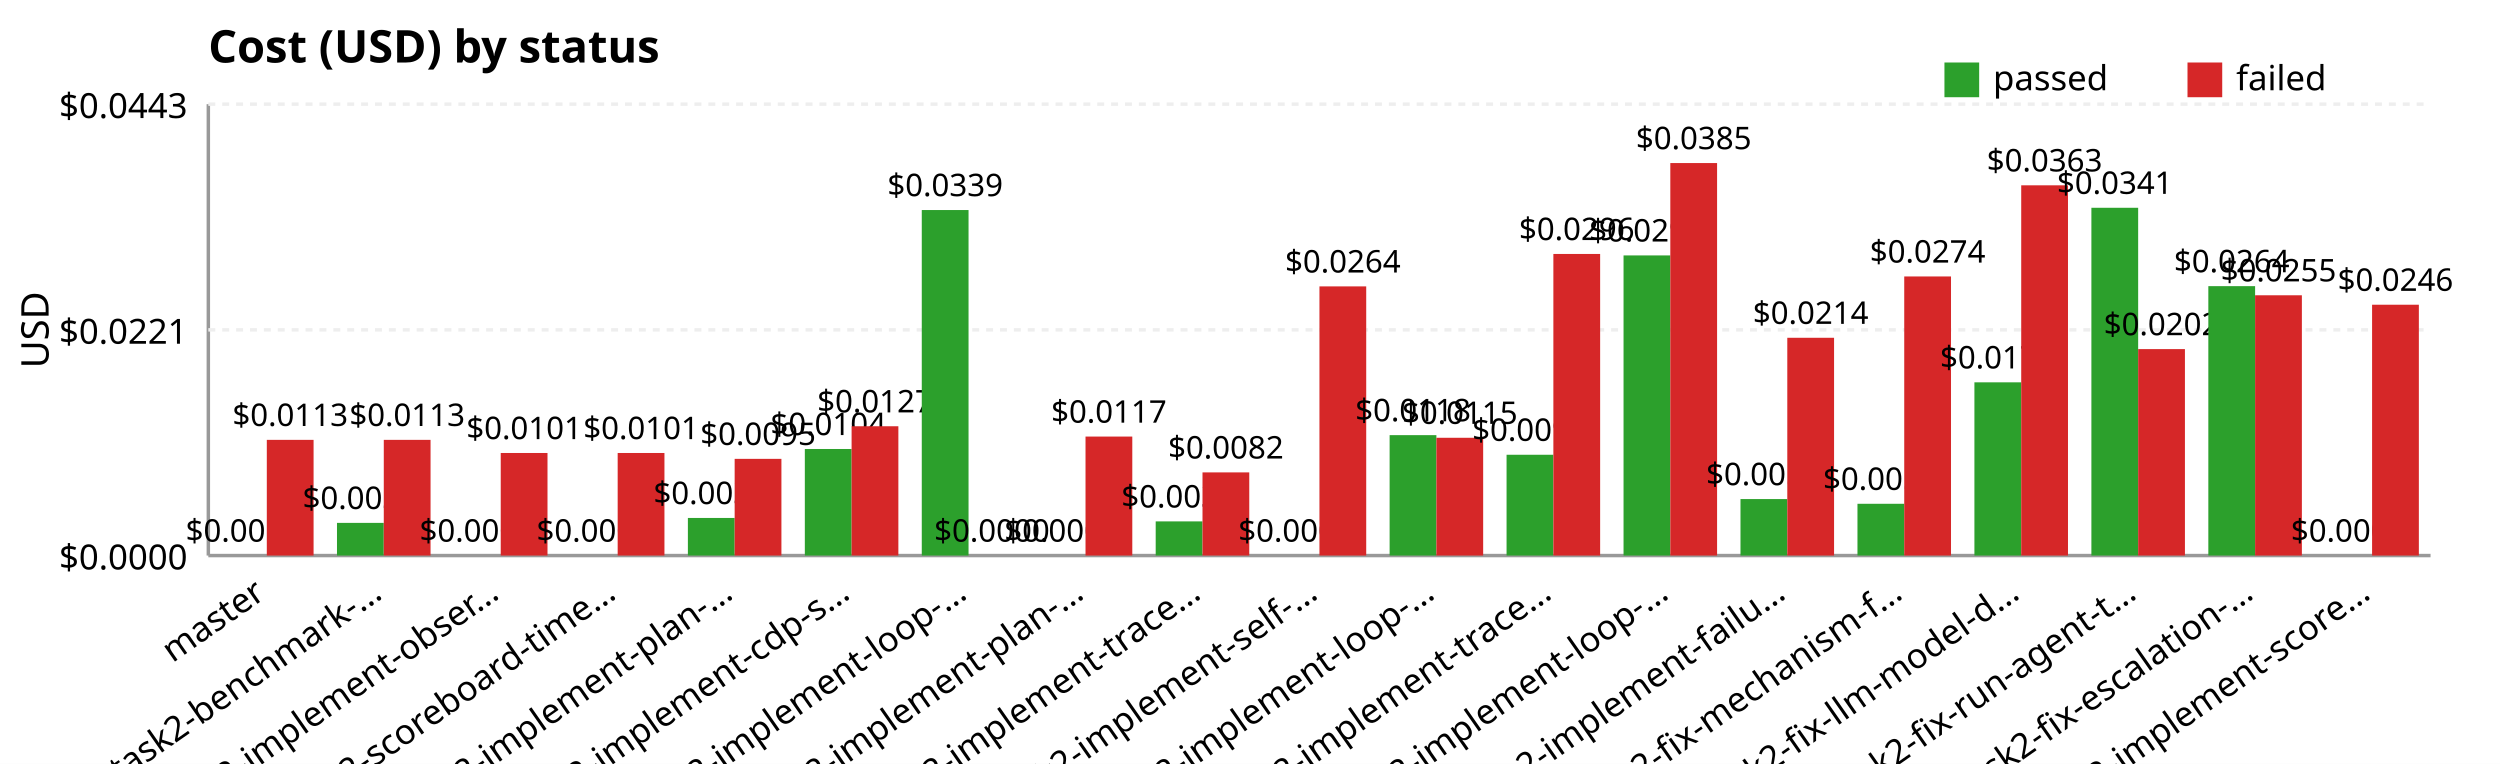
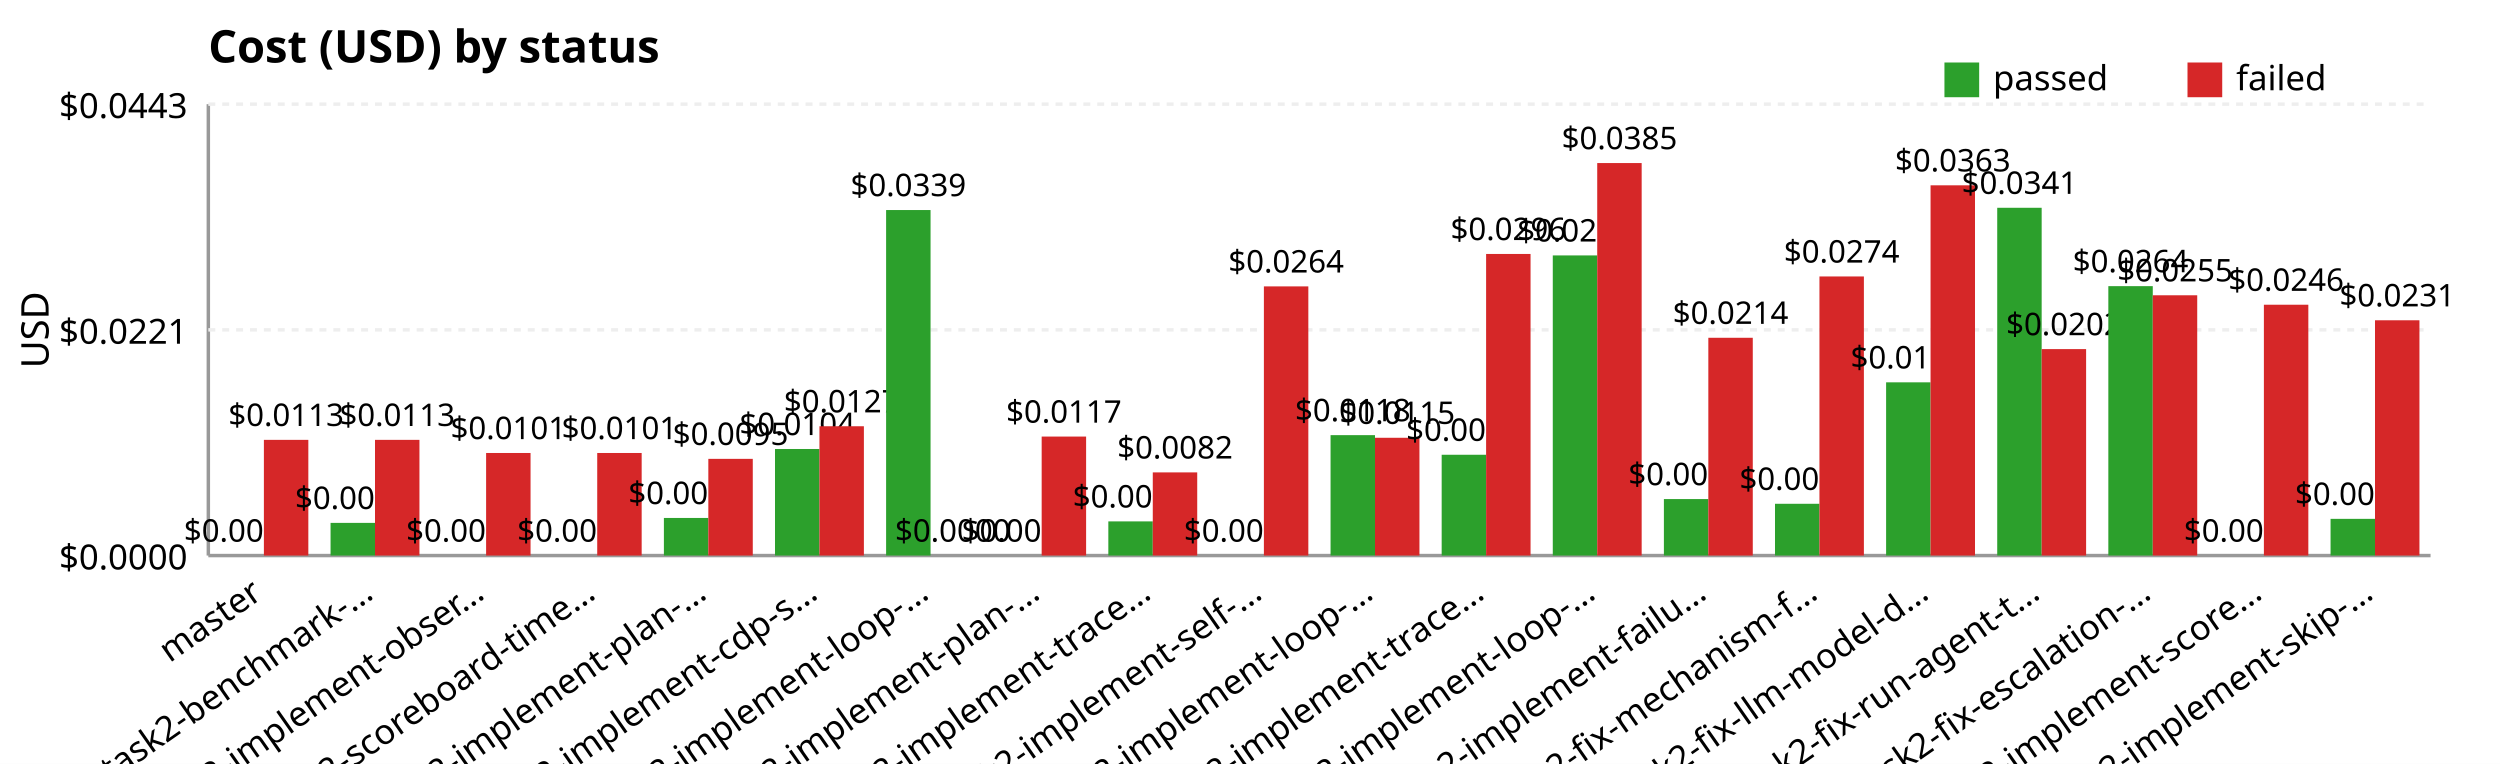
<svg xmlns="http://www.w3.org/2000/svg" viewBox="0 0 720 220" width="720" height="220" font-family="sans-serif">
  <rect width="100%" height="100%" fill="#fff" />
  <text x="60" y="18" font-size="13" font-weight="600">Cost (USD) by status</text>
  <line x1="60" y1="30" x2="60" y2="160" stroke="#999" />
  <line x1="60" y1="160" x2="700" y2="160" stroke="#999" />
  <text x="54" y="164.0" font-size="10" text-anchor="end" fill="#000">$0.0000</text>
  <text x="54" y="99.0" font-size="10" text-anchor="end" fill="#000">$0.0221</text>
  <line x1="60" y1="95.0" x2="700" y2="95.0" stroke="#eee" stroke-dasharray="2,2" />
  <text x="54" y="34.0" font-size="10" text-anchor="end" fill="#000">$0.0443</text>
  <line x1="60" y1="30.0" x2="700" y2="30.0" stroke="#eee" stroke-dasharray="2,2" />
  <text x="14" y="95.0" font-size="11" fill="#000" transform="rotate(-90 14 95.0)" text-anchor="middle">USD</text>
-   <rect x="63.37" y="160.00" width="13.47" height="0.00" fill="#2ca02c" />
-   <text x="70.11" y="156.00" font-size="9" text-anchor="middle" fill="#000">$0.0000</text>
-   <rect x="76.84" y="126.68" width="13.47" height="33.32" fill="#d62728" />
-   <text x="83.58" y="122.68" font-size="9" text-anchor="middle" fill="#000">$0.0113</text>
-   <text x="76.84" y="172" font-size="10" fill="#000" text-anchor="end" transform="rotate(-35 76.84 172)">master</text>
-   <rect x="97.05" y="150.59" width="13.47" height="9.41" fill="#2ca02c" />
-   <text x="103.79" y="146.59" font-size="9" text-anchor="middle" fill="#000">$0.0032</text>
-   <rect x="110.53" y="126.68" width="13.47" height="33.32" fill="#d62728" />
-   <text x="117.26" y="122.68" font-size="9" text-anchor="middle" fill="#000">$0.0113</text>
-   <text x="110.53" y="172" font-size="10" fill="#000" text-anchor="end" transform="rotate(-35 110.53 172)">feat-task2-benchmark-…</text>
-   <rect x="130.74" y="160.00" width="13.47" height="0.00" fill="#2ca02c" />
-   <text x="137.47" y="156.00" font-size="9" text-anchor="middle" fill="#000">$0.0000</text>
-   <rect x="144.21" y="130.46" width="13.47" height="29.54" fill="#d62728" />
-   <text x="150.95" y="126.46" font-size="9" text-anchor="middle" fill="#000">$0.0101</text>
-   <text x="144.21" y="172" font-size="10" fill="#000" text-anchor="end" transform="rotate(-35 144.21 172)">task2-implement-obser…</text>
-   <rect x="164.42" y="160.00" width="13.47" height="0.00" fill="#2ca02c" />
-   <text x="171.16" y="156.00" font-size="9" text-anchor="middle" fill="#000">$0.0000</text>
-   <rect x="177.89" y="130.46" width="13.47" height="29.54" fill="#d62728" />
-   <text x="184.63" y="126.46" font-size="9" text-anchor="middle" fill="#000">$0.0101</text>
-   <text x="177.89" y="172" font-size="10" fill="#000" text-anchor="end" transform="rotate(-35 177.89 172)">task2-scoreboard-time…</text>
-   <rect x="198.11" y="149.17" width="13.47" height="10.83" fill="#2ca02c" />
-   <text x="204.84" y="145.17" font-size="9" text-anchor="middle" fill="#000">$0.0037</text>
-   <rect x="211.58" y="132.15" width="13.47" height="27.85" fill="#d62728" />
-   <text x="218.32" y="128.15" font-size="9" text-anchor="middle" fill="#000">$0.0095</text>
-   <text x="211.58" y="172" font-size="10" fill="#000" text-anchor="end" transform="rotate(-35 211.58 172)">task2-implement-plan-…</text>
-   <rect x="231.79" y="129.31" width="13.47" height="30.69" fill="#2ca02c" />
-   <text x="238.53" y="125.31" font-size="9" text-anchor="middle" fill="#000">$0.0104</text>
-   <rect x="245.26" y="122.76" width="13.47" height="37.24" fill="#d62728" />
-   <text x="252.00" y="118.76" font-size="9" text-anchor="middle" fill="#000">$0.0127</text>
-   <text x="245.26" y="172" font-size="10" fill="#000" text-anchor="end" transform="rotate(-35 245.26 172)">task2-implement-cdp-s…</text>
-   <rect x="265.47" y="60.49" width="13.47" height="99.51" fill="#2ca02c" />
-   <text x="272.21" y="56.49" font-size="9" text-anchor="middle" fill="#000">$0.0339</text>
-   <rect x="278.95" y="160.00" width="13.47" height="0.00" fill="#d62728" />
-   <text x="285.68" y="156.00" font-size="9" text-anchor="middle" fill="#000">$0.0000</text>
-   <text x="278.95" y="172" font-size="10" fill="#000" text-anchor="end" transform="rotate(-35 278.95 172)">task2-implement-loop-…</text>
-   <rect x="299.16" y="160.00" width="13.47" height="0.00" fill="#2ca02c" />
-   <text x="305.89" y="156.00" font-size="9" text-anchor="middle" fill="#000">$0.0000</text>
-   <rect x="312.63" y="125.73" width="13.47" height="34.27" fill="#d62728" />
-   <text x="319.37" y="121.73" font-size="9" text-anchor="middle" fill="#000">$0.0117</text>
-   <text x="312.63" y="172" font-size="10" fill="#000" text-anchor="end" transform="rotate(-35 312.63 172)">task2-implement-plan-…</text>
-   <rect x="332.84" y="150.16" width="13.47" height="9.84" fill="#2ca02c" />
-   <text x="339.58" y="146.16" font-size="9" text-anchor="middle" fill="#000">$0.0033</text>
-   <rect x="346.32" y="136.05" width="13.47" height="23.95" fill="#d62728" />
-   <text x="353.05" y="132.05" font-size="9" text-anchor="middle" fill="#000">$0.0082</text>
-   <text x="346.32" y="172" font-size="10" fill="#000" text-anchor="end" transform="rotate(-35 346.32 172)">task2-implement-trace…</text>
-   <rect x="366.53" y="160.00" width="13.47" height="0.00" fill="#2ca02c" />
-   <text x="373.26" y="156.00" font-size="9" text-anchor="middle" fill="#000">$0.0000</text>
-   <rect x="380.00" y="82.48" width="13.47" height="77.52" fill="#d62728" />
-   <text x="386.74" y="78.48" font-size="9" text-anchor="middle" fill="#000">$0.0264</text>
-   <text x="380.00" y="172" font-size="10" fill="#000" text-anchor="end" transform="rotate(-35 380.00 172)">task2-implement-self-…</text>
-   <rect x="400.21" y="125.32" width="13.47" height="34.68" fill="#2ca02c" />
-   <text x="406.95" y="121.32" font-size="9" text-anchor="middle" fill="#000">$0.0118</text>
-   <rect x="413.68" y="126.08" width="13.47" height="33.92" fill="#d62728" />
-   <text x="420.42" y="122.08" font-size="9" text-anchor="middle" fill="#000">$0.0115</text>
-   <text x="413.68" y="172" font-size="10" fill="#000" text-anchor="end" transform="rotate(-35 413.68 172)">task2-implement-loop-…</text>
-   <rect x="433.89" y="130.97" width="13.47" height="29.03" fill="#2ca02c" />
-   <text x="440.63" y="126.97" font-size="9" text-anchor="middle" fill="#000">$0.0099</text>
-   <rect x="447.37" y="73.14" width="13.47" height="86.86" fill="#d62728" />
-   <text x="454.11" y="69.14" font-size="9" text-anchor="middle" fill="#000">$0.0296</text>
-   <text x="447.37" y="172" font-size="10" fill="#000" text-anchor="end" transform="rotate(-35 447.37 172)">task2-implement-trace…</text>
-   <rect x="467.58" y="73.56" width="13.47" height="86.44" fill="#2ca02c" />
-   <text x="474.32" y="69.56" font-size="9" text-anchor="middle" fill="#000">$0.0294</text>
-   <rect x="481.05" y="46.96" width="13.47" height="113.04" fill="#d62728" />
-   <text x="487.79" y="42.96" font-size="9" text-anchor="middle" fill="#000">$0.0385</text>
-   <text x="481.05" y="172" font-size="10" fill="#000" text-anchor="end" transform="rotate(-35 481.05 172)">task2-implement-loop-…</text>
-   <rect x="501.26" y="143.73" width="13.47" height="16.27" fill="#2ca02c" />
-   <text x="508.00" y="139.73" font-size="9" text-anchor="middle" fill="#000">$0.0055</text>
-   <rect x="514.74" y="97.28" width="13.47" height="62.72" fill="#d62728" />
-   <text x="521.47" y="93.28" font-size="9" text-anchor="middle" fill="#000">$0.0214</text>
-   <text x="514.74" y="172" font-size="10" fill="#000" text-anchor="end" transform="rotate(-35 514.74 172)">task2-implement-failu…</text>
-   <rect x="534.95" y="145.09" width="13.47" height="14.91" fill="#2ca02c" />
-   <text x="541.68" y="141.09" font-size="9" text-anchor="middle" fill="#000">$0.0051</text>
-   <rect x="548.42" y="79.62" width="13.47" height="80.38" fill="#d62728" />
-   <text x="555.16" y="75.62" font-size="9" text-anchor="middle" fill="#000">$0.0274</text>
-   <text x="548.42" y="172" font-size="10" fill="#000" text-anchor="end" transform="rotate(-35 548.42 172)">task2-fix-mechanism-f…</text>
-   <rect x="568.63" y="110.11" width="13.47" height="49.89" fill="#2ca02c" />
-   <text x="575.37" y="106.11" font-size="9" text-anchor="middle" fill="#000">$0.0170</text>
-   <rect x="582.11" y="53.37" width="13.47" height="106.63" fill="#d62728" />
-   <text x="588.84" y="49.37" font-size="9" text-anchor="middle" fill="#000">$0.0363</text>
-   <text x="582.11" y="172" font-size="10" fill="#000" text-anchor="end" transform="rotate(-35 582.11 172)">task2-fix-llm-model-d…</text>
-   <rect x="602.32" y="59.84" width="13.47" height="100.16" fill="#2ca02c" />
-   <text x="609.05" y="55.84" font-size="9" text-anchor="middle" fill="#000">$0.0341</text>
-   <rect x="615.79" y="100.54" width="13.47" height="59.46" fill="#d62728" />
-   <text x="622.53" y="96.54" font-size="9" text-anchor="middle" fill="#000">$0.0202</text>
-   <text x="615.79" y="172" font-size="10" fill="#000" text-anchor="end" transform="rotate(-35 615.79 172)">task2-fix-run-agent-t…</text>
-   <rect x="636.00" y="82.41" width="13.47" height="77.59" fill="#2ca02c" />
-   <text x="642.74" y="78.41" font-size="9" text-anchor="middle" fill="#000">$0.0264</text>
-   <rect x="649.47" y="85.04" width="13.47" height="74.96" fill="#d62728" />
-   <text x="656.21" y="81.04" font-size="9" text-anchor="middle" fill="#000">$0.0255</text>
-   <text x="649.47" y="172" font-size="10" fill="#000" text-anchor="end" transform="rotate(-35 649.47 172)">task2-fix-escalation-…</text>
-   <rect x="669.68" y="160.00" width="13.47" height="0.00" fill="#2ca02c" />
-   <text x="676.42" y="156.00" font-size="9" text-anchor="middle" fill="#000">$0.0000</text>
-   <rect x="683.16" y="87.76" width="13.47" height="72.24" fill="#d62728" />
-   <text x="689.89" y="83.76" font-size="9" text-anchor="middle" fill="#000">$0.0246</text>
-   <text x="683.16" y="172" font-size="10" fill="#000" text-anchor="end" transform="rotate(-35 683.16 172)">task2-implement-score…</text>
+   <rect x="63.20" y="160.00" width="12.80" height="0.00" fill="#2ca02c" />
+   <text x="69.60" y="156.00" font-size="9" text-anchor="middle" fill="#000">$0.0000</text>
+   <rect x="76.00" y="126.68" width="12.80" height="33.32" fill="#d62728" />
+   <text x="82.40" y="122.68" font-size="9" text-anchor="middle" fill="#000">$0.0113</text>
+   <text x="76.00" y="172" font-size="10" fill="#000" text-anchor="end" transform="rotate(-35 76.00 172)">master</text>
+   <rect x="95.20" y="150.59" width="12.80" height="9.41" fill="#2ca02c" />
+   <text x="101.60" y="146.59" font-size="9" text-anchor="middle" fill="#000">$0.0032</text>
+   <rect x="108.00" y="126.68" width="12.80" height="33.32" fill="#d62728" />
+   <text x="114.40" y="122.68" font-size="9" text-anchor="middle" fill="#000">$0.0113</text>
+   <text x="108.00" y="172" font-size="10" fill="#000" text-anchor="end" transform="rotate(-35 108.00 172)">feat-task2-benchmark-…</text>
+   <rect x="127.20" y="160.00" width="12.80" height="0.00" fill="#2ca02c" />
+   <text x="133.60" y="156.00" font-size="9" text-anchor="middle" fill="#000">$0.0000</text>
+   <rect x="140.00" y="130.46" width="12.80" height="29.54" fill="#d62728" />
+   <text x="146.40" y="126.46" font-size="9" text-anchor="middle" fill="#000">$0.0101</text>
+   <text x="140.00" y="172" font-size="10" fill="#000" text-anchor="end" transform="rotate(-35 140.00 172)">task2-implement-obser…</text>
+   <rect x="159.20" y="160.00" width="12.80" height="0.00" fill="#2ca02c" />
+   <text x="165.60" y="156.00" font-size="9" text-anchor="middle" fill="#000">$0.0000</text>
+   <rect x="172.00" y="130.46" width="12.80" height="29.54" fill="#d62728" />
+   <text x="178.40" y="126.46" font-size="9" text-anchor="middle" fill="#000">$0.0101</text>
+   <text x="172.00" y="172" font-size="10" fill="#000" text-anchor="end" transform="rotate(-35 172.00 172)">task2-scoreboard-time…</text>
+   <rect x="191.20" y="149.17" width="12.80" height="10.83" fill="#2ca02c" />
+   <text x="197.60" y="145.17" font-size="9" text-anchor="middle" fill="#000">$0.0037</text>
+   <rect x="204.00" y="132.15" width="12.80" height="27.85" fill="#d62728" />
+   <text x="210.40" y="128.15" font-size="9" text-anchor="middle" fill="#000">$0.0095</text>
+   <text x="204.00" y="172" font-size="10" fill="#000" text-anchor="end" transform="rotate(-35 204.00 172)">task2-implement-plan-…</text>
+   <rect x="223.20" y="129.31" width="12.80" height="30.69" fill="#2ca02c" />
+   <text x="229.60" y="125.31" font-size="9" text-anchor="middle" fill="#000">$0.0104</text>
+   <rect x="236.00" y="122.76" width="12.80" height="37.24" fill="#d62728" />
+   <text x="242.40" y="118.76" font-size="9" text-anchor="middle" fill="#000">$0.0127</text>
+   <text x="236.00" y="172" font-size="10" fill="#000" text-anchor="end" transform="rotate(-35 236.00 172)">task2-implement-cdp-s…</text>
+   <rect x="255.20" y="60.49" width="12.80" height="99.51" fill="#2ca02c" />
+   <text x="261.60" y="56.49" font-size="9" text-anchor="middle" fill="#000">$0.0339</text>
+   <rect x="268.00" y="160.00" width="12.80" height="0.00" fill="#d62728" />
+   <text x="274.40" y="156.00" font-size="9" text-anchor="middle" fill="#000">$0.0000</text>
+   <text x="268.00" y="172" font-size="10" fill="#000" text-anchor="end" transform="rotate(-35 268.00 172)">task2-implement-loop-…</text>
+   <rect x="287.20" y="160.00" width="12.80" height="0.00" fill="#2ca02c" />
+   <text x="293.60" y="156.00" font-size="9" text-anchor="middle" fill="#000">$0.0000</text>
+   <rect x="300.00" y="125.73" width="12.80" height="34.27" fill="#d62728" />
+   <text x="306.40" y="121.73" font-size="9" text-anchor="middle" fill="#000">$0.0117</text>
+   <text x="300.00" y="172" font-size="10" fill="#000" text-anchor="end" transform="rotate(-35 300.00 172)">task2-implement-plan-…</text>
+   <rect x="319.20" y="150.16" width="12.80" height="9.84" fill="#2ca02c" />
+   <text x="325.60" y="146.16" font-size="9" text-anchor="middle" fill="#000">$0.0033</text>
+   <rect x="332.00" y="136.05" width="12.80" height="23.95" fill="#d62728" />
+   <text x="338.40" y="132.05" font-size="9" text-anchor="middle" fill="#000">$0.0082</text>
+   <text x="332.00" y="172" font-size="10" fill="#000" text-anchor="end" transform="rotate(-35 332.00 172)">task2-implement-trace…</text>
+   <rect x="351.20" y="160.00" width="12.80" height="0.00" fill="#2ca02c" />
+   <text x="357.60" y="156.00" font-size="9" text-anchor="middle" fill="#000">$0.0000</text>
+   <rect x="364.00" y="82.48" width="12.80" height="77.52" fill="#d62728" />
+   <text x="370.40" y="78.48" font-size="9" text-anchor="middle" fill="#000">$0.0264</text>
+   <text x="364.00" y="172" font-size="10" fill="#000" text-anchor="end" transform="rotate(-35 364.00 172)">task2-implement-self-…</text>
+   <rect x="383.20" y="125.32" width="12.80" height="34.68" fill="#2ca02c" />
+   <text x="389.60" y="121.32" font-size="9" text-anchor="middle" fill="#000">$0.0118</text>
+   <rect x="396.00" y="126.08" width="12.80" height="33.92" fill="#d62728" />
+   <text x="402.40" y="122.08" font-size="9" text-anchor="middle" fill="#000">$0.0115</text>
+   <text x="396.00" y="172" font-size="10" fill="#000" text-anchor="end" transform="rotate(-35 396.00 172)">task2-implement-loop-…</text>
+   <rect x="415.20" y="130.97" width="12.80" height="29.03" fill="#2ca02c" />
+   <text x="421.60" y="126.97" font-size="9" text-anchor="middle" fill="#000">$0.0099</text>
+   <rect x="428.00" y="73.14" width="12.80" height="86.86" fill="#d62728" />
+   <text x="434.40" y="69.14" font-size="9" text-anchor="middle" fill="#000">$0.0296</text>
+   <text x="428.00" y="172" font-size="10" fill="#000" text-anchor="end" transform="rotate(-35 428.00 172)">task2-implement-trace…</text>
+   <rect x="447.20" y="73.56" width="12.80" height="86.44" fill="#2ca02c" />
+   <text x="453.60" y="69.56" font-size="9" text-anchor="middle" fill="#000">$0.0294</text>
+   <rect x="460.00" y="46.96" width="12.80" height="113.04" fill="#d62728" />
+   <text x="466.40" y="42.96" font-size="9" text-anchor="middle" fill="#000">$0.0385</text>
+   <text x="460.00" y="172" font-size="10" fill="#000" text-anchor="end" transform="rotate(-35 460.00 172)">task2-implement-loop-…</text>
+   <rect x="479.20" y="143.73" width="12.80" height="16.27" fill="#2ca02c" />
+   <text x="485.60" y="139.73" font-size="9" text-anchor="middle" fill="#000">$0.0055</text>
+   <rect x="492.00" y="97.28" width="12.80" height="62.72" fill="#d62728" />
+   <text x="498.40" y="93.28" font-size="9" text-anchor="middle" fill="#000">$0.0214</text>
+   <text x="492.00" y="172" font-size="10" fill="#000" text-anchor="end" transform="rotate(-35 492.00 172)">task2-implement-failu…</text>
+   <rect x="511.20" y="145.09" width="12.80" height="14.91" fill="#2ca02c" />
+   <text x="517.60" y="141.09" font-size="9" text-anchor="middle" fill="#000">$0.0051</text>
+   <rect x="524.00" y="79.62" width="12.80" height="80.38" fill="#d62728" />
+   <text x="530.40" y="75.62" font-size="9" text-anchor="middle" fill="#000">$0.0274</text>
+   <text x="524.00" y="172" font-size="10" fill="#000" text-anchor="end" transform="rotate(-35 524.00 172)">task2-fix-mechanism-f…</text>
+   <rect x="543.20" y="110.11" width="12.80" height="49.89" fill="#2ca02c" />
+   <text x="549.60" y="106.11" font-size="9" text-anchor="middle" fill="#000">$0.0170</text>
+   <rect x="556.00" y="53.37" width="12.80" height="106.63" fill="#d62728" />
+   <text x="562.40" y="49.37" font-size="9" text-anchor="middle" fill="#000">$0.0363</text>
+   <text x="556.00" y="172" font-size="10" fill="#000" text-anchor="end" transform="rotate(-35 556.00 172)">task2-fix-llm-model-d…</text>
+   <rect x="575.20" y="59.84" width="12.80" height="100.16" fill="#2ca02c" />
+   <text x="581.60" y="55.84" font-size="9" text-anchor="middle" fill="#000">$0.0341</text>
+   <rect x="588.00" y="100.54" width="12.80" height="59.46" fill="#d62728" />
+   <text x="594.40" y="96.54" font-size="9" text-anchor="middle" fill="#000">$0.0202</text>
+   <text x="588.00" y="172" font-size="10" fill="#000" text-anchor="end" transform="rotate(-35 588.00 172)">task2-fix-run-agent-t…</text>
+   <rect x="607.20" y="82.41" width="12.80" height="77.59" fill="#2ca02c" />
+   <text x="613.60" y="78.41" font-size="9" text-anchor="middle" fill="#000">$0.0264</text>
+   <rect x="620.00" y="85.04" width="12.80" height="74.96" fill="#d62728" />
+   <text x="626.40" y="81.04" font-size="9" text-anchor="middle" fill="#000">$0.0255</text>
+   <text x="620.00" y="172" font-size="10" fill="#000" text-anchor="end" transform="rotate(-35 620.00 172)">task2-fix-escalation-…</text>
+   <rect x="639.20" y="160.00" width="12.80" height="0.00" fill="#2ca02c" />
+   <text x="645.60" y="156.00" font-size="9" text-anchor="middle" fill="#000">$0.0000</text>
+   <rect x="652.00" y="87.76" width="12.80" height="72.24" fill="#d62728" />
+   <text x="658.40" y="83.76" font-size="9" text-anchor="middle" fill="#000">$0.0246</text>
+   <text x="652.00" y="172" font-size="10" fill="#000" text-anchor="end" transform="rotate(-35 652.00 172)">task2-implement-score…</text>
+   <rect x="671.20" y="149.43" width="12.80" height="10.57" fill="#2ca02c" />
+   <text x="677.60" y="145.43" font-size="9" text-anchor="middle" fill="#000">$0.0036</text>
+   <rect x="684.00" y="92.24" width="12.80" height="67.76" fill="#d62728" />
+   <text x="690.40" y="88.24" font-size="9" text-anchor="middle" fill="#000">$0.0231</text>
+   <text x="684.00" y="172" font-size="10" fill="#000" text-anchor="end" transform="rotate(-35 684.00 172)">task2-implement-skip-…</text>
  <rect x="560" y="18" width="10" height="10" fill="#2ca02c" />
  <text x="574" y="26" font-size="10" fill="#000">passed</text>
  <rect x="630" y="18" width="10" height="10" fill="#d62728" />
  <text x="644" y="26" font-size="10" fill="#000">failed</text>
</svg>
